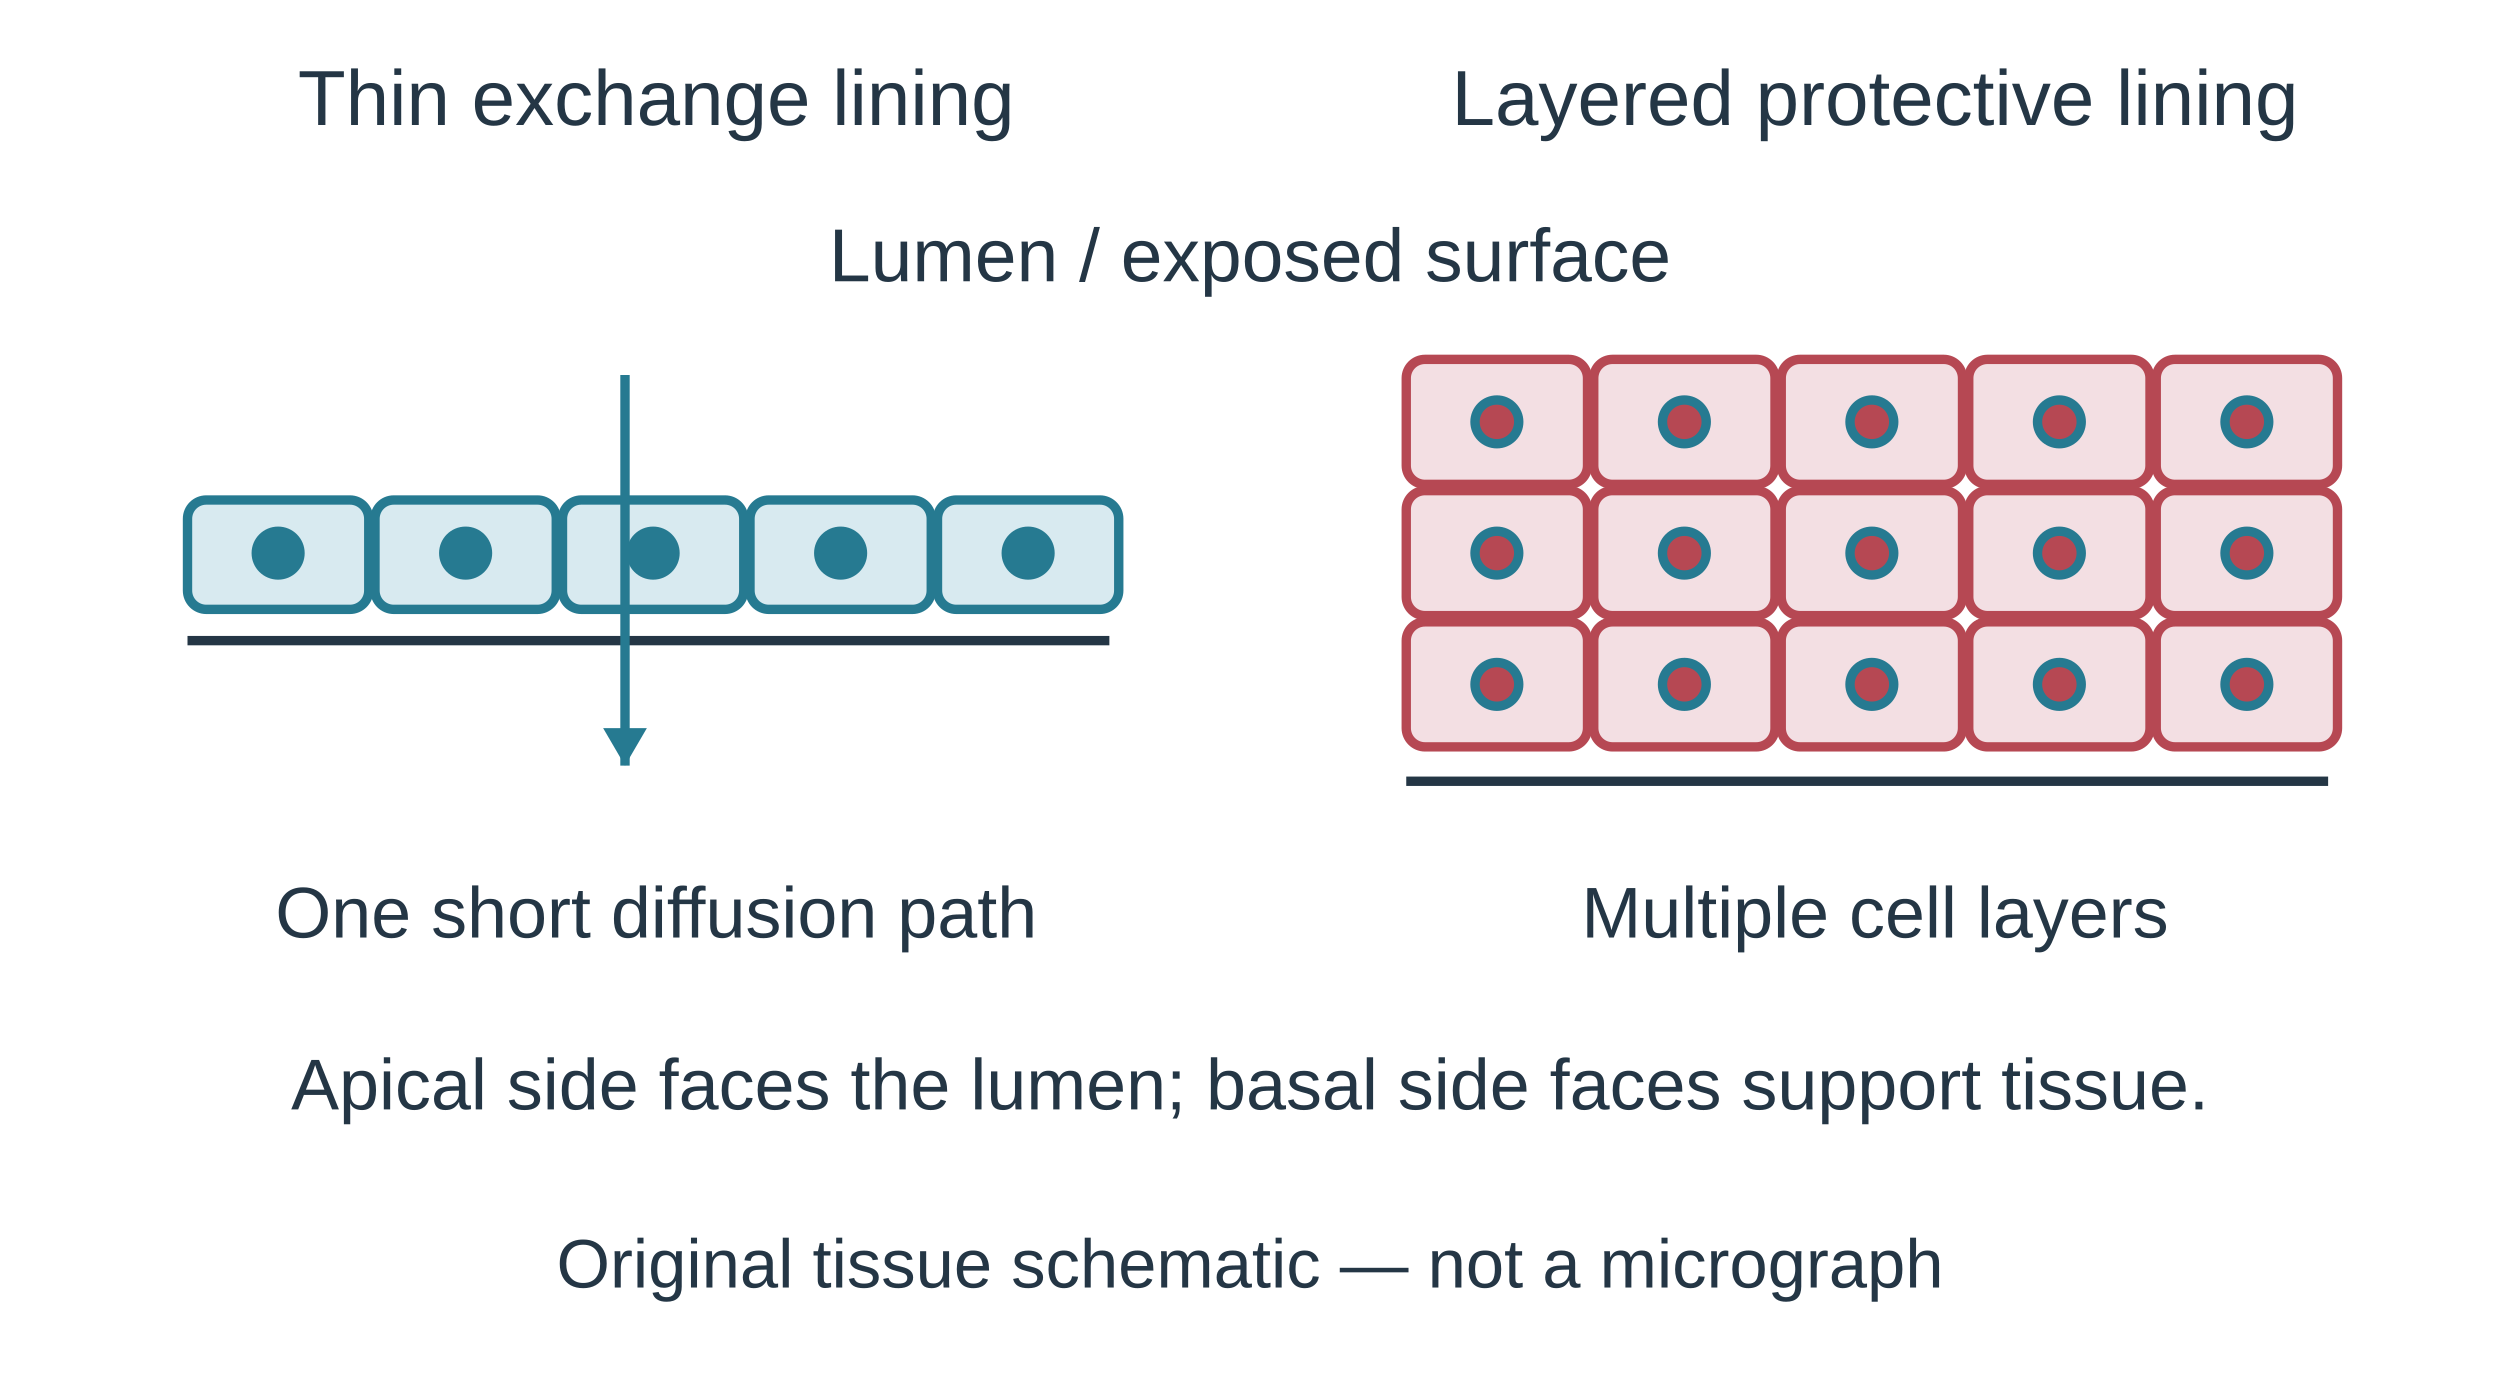
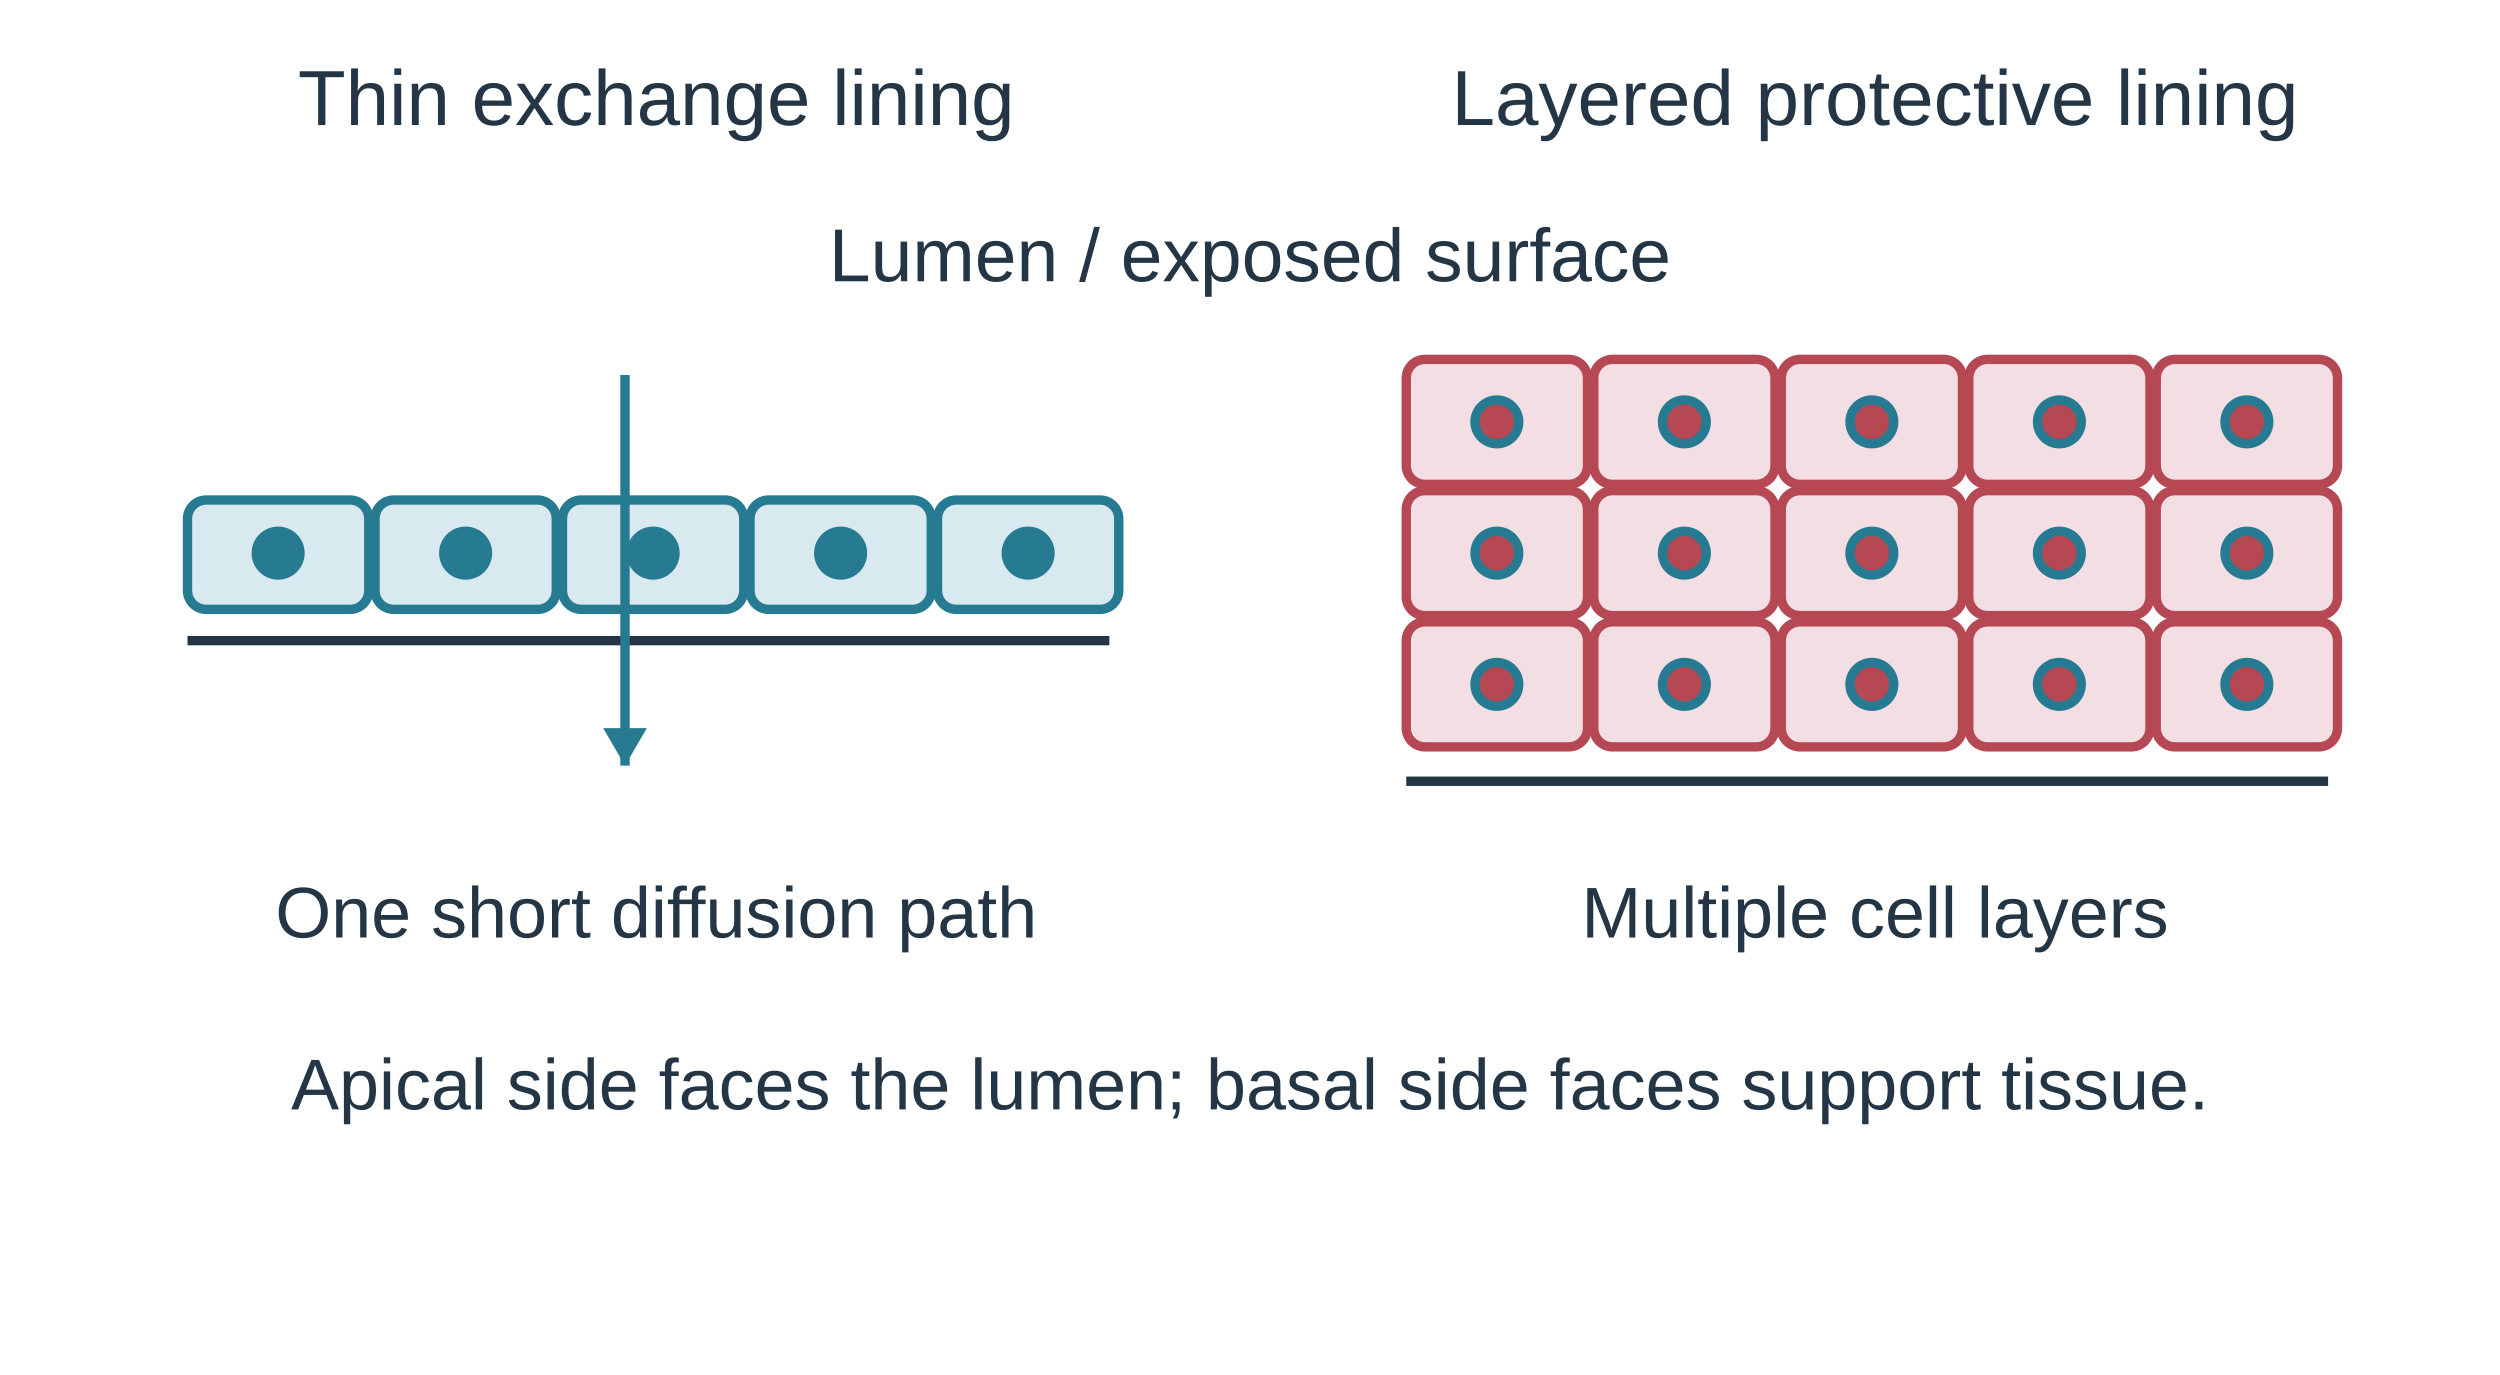
<svg xmlns="http://www.w3.org/2000/svg" viewBox="0 0 800 440" role="img" aria-labelledby="title desc">
  <g font-family="Arial, sans-serif">
    <text x="210" y="40" font-size="25" fill="#243645" text-anchor="middle">Thin exchange lining</text>
    <text x="600" y="40" font-size="25" fill="#243645" text-anchor="middle">Layered protective lining</text>
    <text x="400" y="90" font-size="24" fill="#243645" text-anchor="middle">Lumen / exposed surface</text>
    <rect x="60" y="160" width="58" height="35" rx="6" fill="#d8eaf0" stroke="#267a91" stroke-width="3" />
    <circle cx="89" cy="177" r="7" fill="#267a91" stroke="#267a91" stroke-width="3" />
    <rect x="120" y="160" width="58" height="35" rx="6" fill="#d8eaf0" stroke="#267a91" stroke-width="3" />
    <circle cx="149" cy="177" r="7" fill="#267a91" stroke="#267a91" stroke-width="3" />
    <rect x="180" y="160" width="58" height="35" rx="6" fill="#d8eaf0" stroke="#267a91" stroke-width="3" />
    <circle cx="209" cy="177" r="7" fill="#267a91" stroke="#267a91" stroke-width="3" />
    <rect x="240" y="160" width="58" height="35" rx="6" fill="#d8eaf0" stroke="#267a91" stroke-width="3" />
    <circle cx="269" cy="177" r="7" fill="#267a91" stroke="#267a91" stroke-width="3" />
    <rect x="300" y="160" width="58" height="35" rx="6" fill="#d8eaf0" stroke="#267a91" stroke-width="3" />
    <circle cx="329" cy="177" r="7" fill="#267a91" stroke="#267a91" stroke-width="3" />
    <rect x="450" y="115" width="58" height="40" rx="6" fill="#f3dfe3" stroke="#b64853" stroke-width="3" />
    <circle cx="479" cy="135" r="7" fill="#b64853" stroke="#267a91" stroke-width="3" />
    <rect x="510" y="115" width="58" height="40" rx="6" fill="#f3dfe3" stroke="#b64853" stroke-width="3" />
    <circle cx="539" cy="135" r="7" fill="#b64853" stroke="#267a91" stroke-width="3" />
    <rect x="570" y="115" width="58" height="40" rx="6" fill="#f3dfe3" stroke="#b64853" stroke-width="3" />
    <circle cx="599" cy="135" r="7" fill="#b64853" stroke="#267a91" stroke-width="3" />
    <rect x="630" y="115" width="58" height="40" rx="6" fill="#f3dfe3" stroke="#b64853" stroke-width="3" />
    <circle cx="659" cy="135" r="7" fill="#b64853" stroke="#267a91" stroke-width="3" />
    <rect x="690" y="115" width="58" height="40" rx="6" fill="#f3dfe3" stroke="#b64853" stroke-width="3" />
    <circle cx="719" cy="135" r="7" fill="#b64853" stroke="#267a91" stroke-width="3" />
    <rect x="450" y="157" width="58" height="40" rx="6" fill="#f3dfe3" stroke="#b64853" stroke-width="3" />
    <circle cx="479" cy="177" r="7" fill="#b64853" stroke="#267a91" stroke-width="3" />
    <rect x="510" y="157" width="58" height="40" rx="6" fill="#f3dfe3" stroke="#b64853" stroke-width="3" />
    <circle cx="539" cy="177" r="7" fill="#b64853" stroke="#267a91" stroke-width="3" />
    <rect x="570" y="157" width="58" height="40" rx="6" fill="#f3dfe3" stroke="#b64853" stroke-width="3" />
    <circle cx="599" cy="177" r="7" fill="#b64853" stroke="#267a91" stroke-width="3" />
    <rect x="630" y="157" width="58" height="40" rx="6" fill="#f3dfe3" stroke="#b64853" stroke-width="3" />
    <circle cx="659" cy="177" r="7" fill="#b64853" stroke="#267a91" stroke-width="3" />
    <rect x="690" y="157" width="58" height="40" rx="6" fill="#f3dfe3" stroke="#b64853" stroke-width="3" />
    <circle cx="719" cy="177" r="7" fill="#b64853" stroke="#267a91" stroke-width="3" />
    <rect x="450" y="199" width="58" height="40" rx="6" fill="#f3dfe3" stroke="#b64853" stroke-width="3" />
    <circle cx="479" cy="219" r="7" fill="#b64853" stroke="#267a91" stroke-width="3" />
    <rect x="510" y="199" width="58" height="40" rx="6" fill="#f3dfe3" stroke="#b64853" stroke-width="3" />
    <circle cx="539" cy="219" r="7" fill="#b64853" stroke="#267a91" stroke-width="3" />
    <rect x="570" y="199" width="58" height="40" rx="6" fill="#f3dfe3" stroke="#b64853" stroke-width="3" />
    <circle cx="599" cy="219" r="7" fill="#b64853" stroke="#267a91" stroke-width="3" />
    <rect x="630" y="199" width="58" height="40" rx="6" fill="#f3dfe3" stroke="#b64853" stroke-width="3" />
    <circle cx="659" cy="219" r="7" fill="#b64853" stroke="#267a91" stroke-width="3" />
    <rect x="690" y="199" width="58" height="40" rx="6" fill="#f3dfe3" stroke="#b64853" stroke-width="3" />
    <circle cx="719" cy="219" r="7" fill="#b64853" stroke="#267a91" stroke-width="3" />
    <line x1="60" y1="205" x2="355" y2="205" stroke="#243645" stroke-width="3" stroke-dasharray="" />
    <line x1="450" y1="250" x2="745" y2="250" stroke="#243645" stroke-width="3" stroke-dasharray="" />
    <line x1="200" y1="120" x2="200" y2="245" stroke="#267a91" stroke-width="3" stroke-dasharray="" />
    <path d="M 200 245 l -12 -7 l 0 14 Z" fill="#267a91" transform="rotate(90.0 200 245)" />
    <text x="210" y="300" font-size="23" fill="#243645" text-anchor="middle">One short diffusion path</text>
    <text x="600" y="300" font-size="23" fill="#243645" text-anchor="middle">Multiple cell layers</text>
    <text x="400" y="355" font-size="23" fill="#243645" text-anchor="middle">Apical side faces the lumen; basal side faces support tissue.</text>
-     <text x="400" y="412" font-size="22" fill="#243645" text-anchor="middle">Original tissue schematic — not a micrograph</text>
  </g>
</svg>
